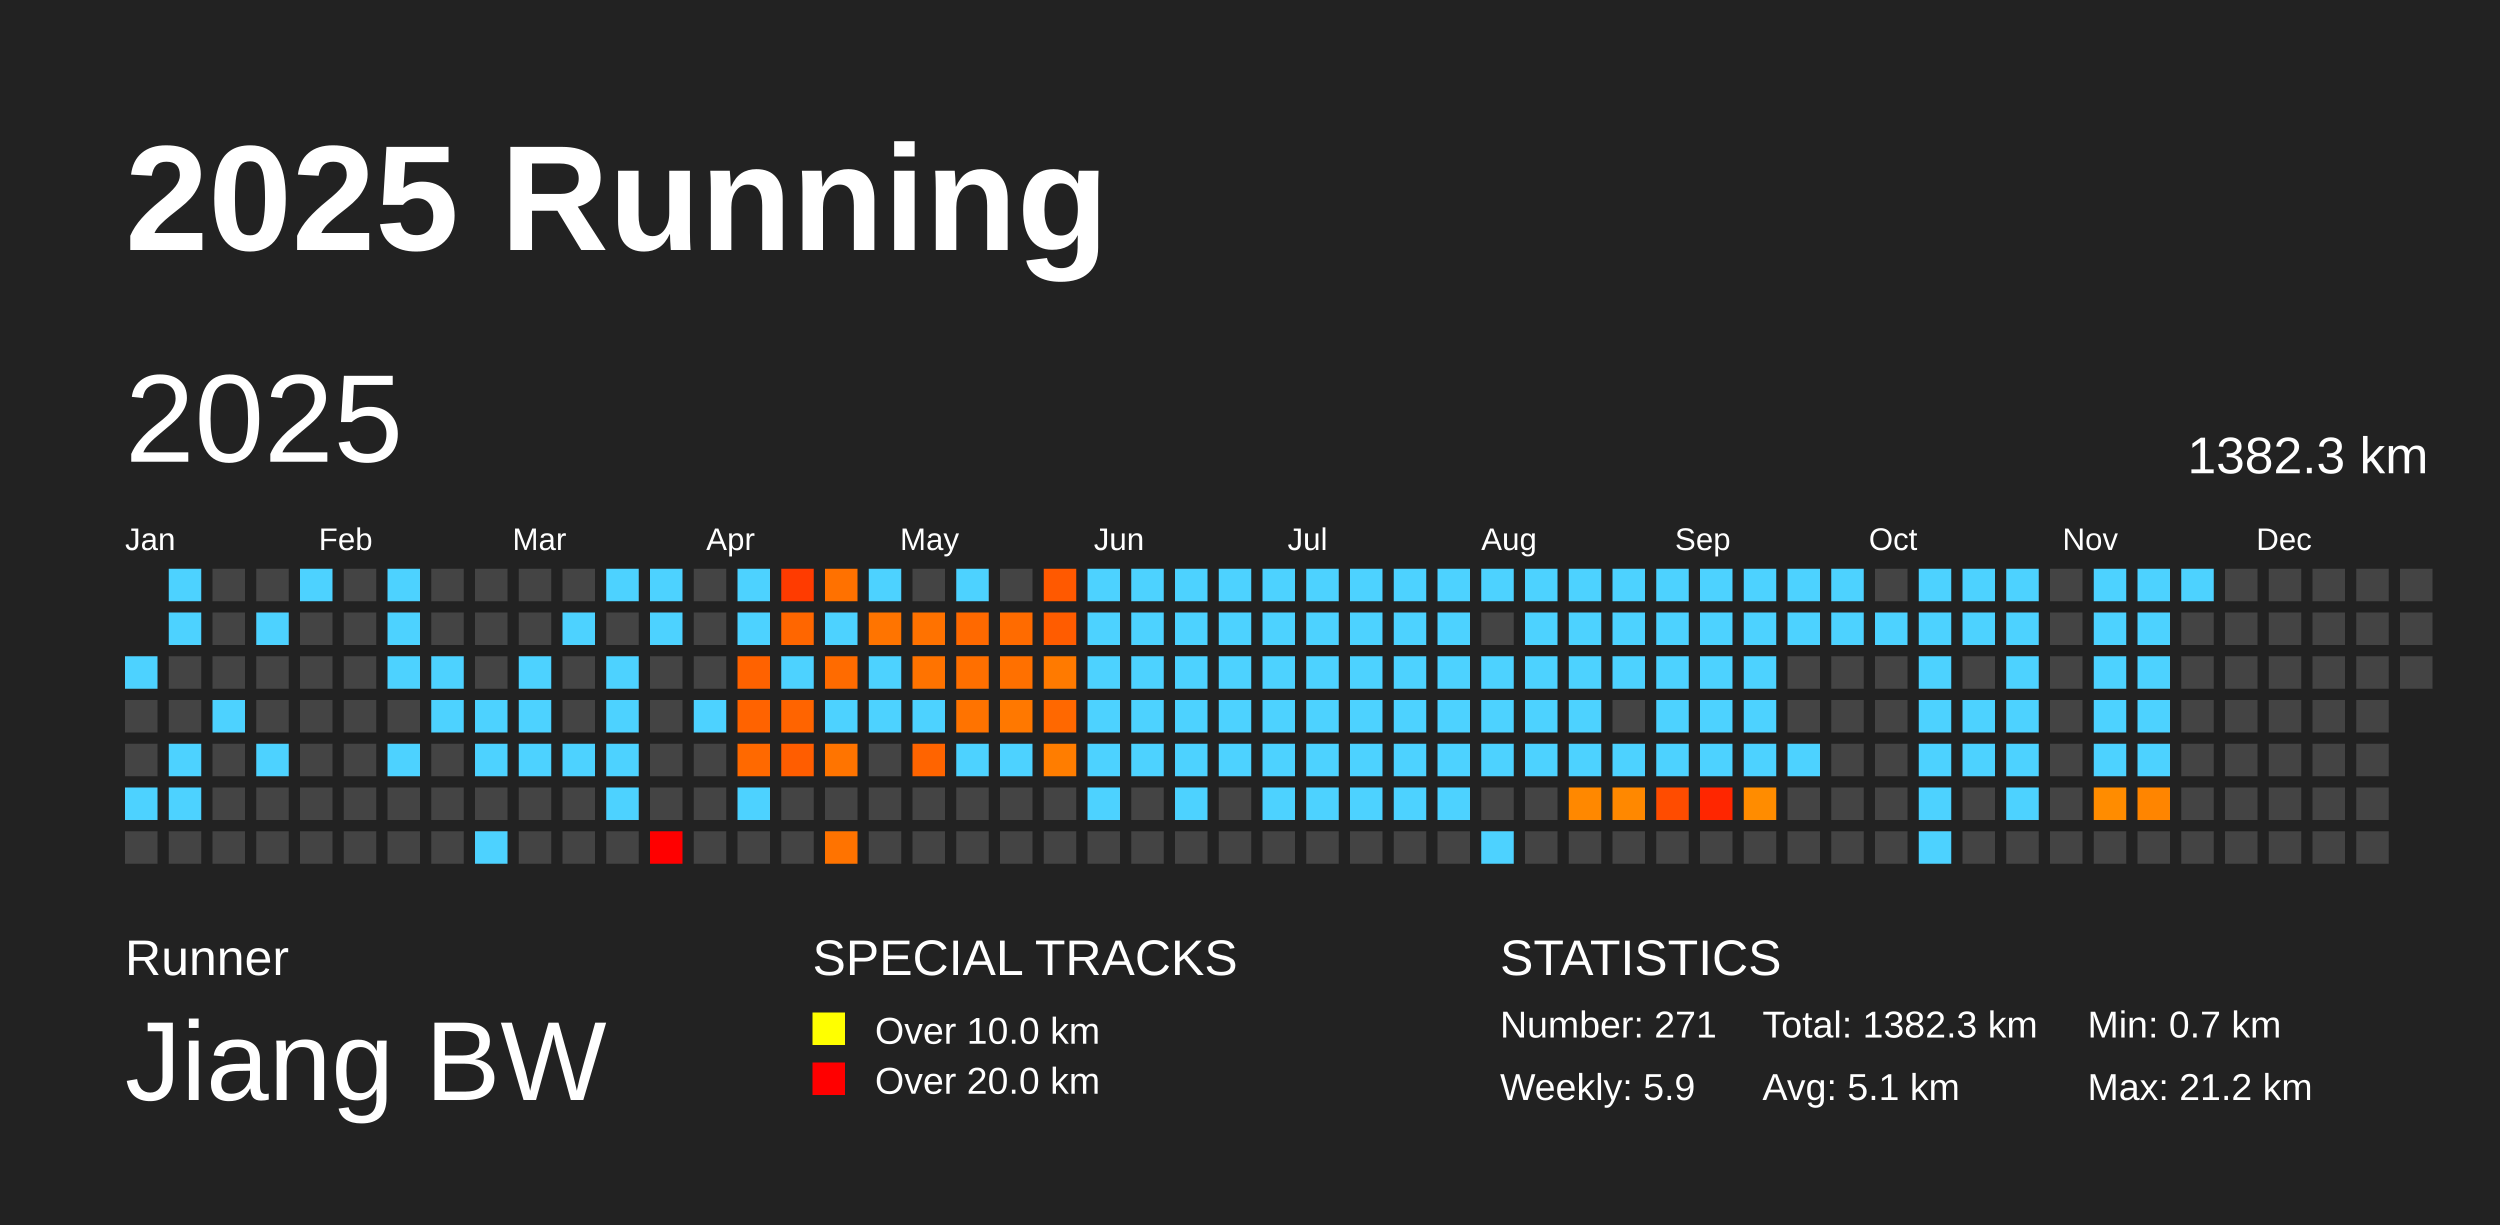
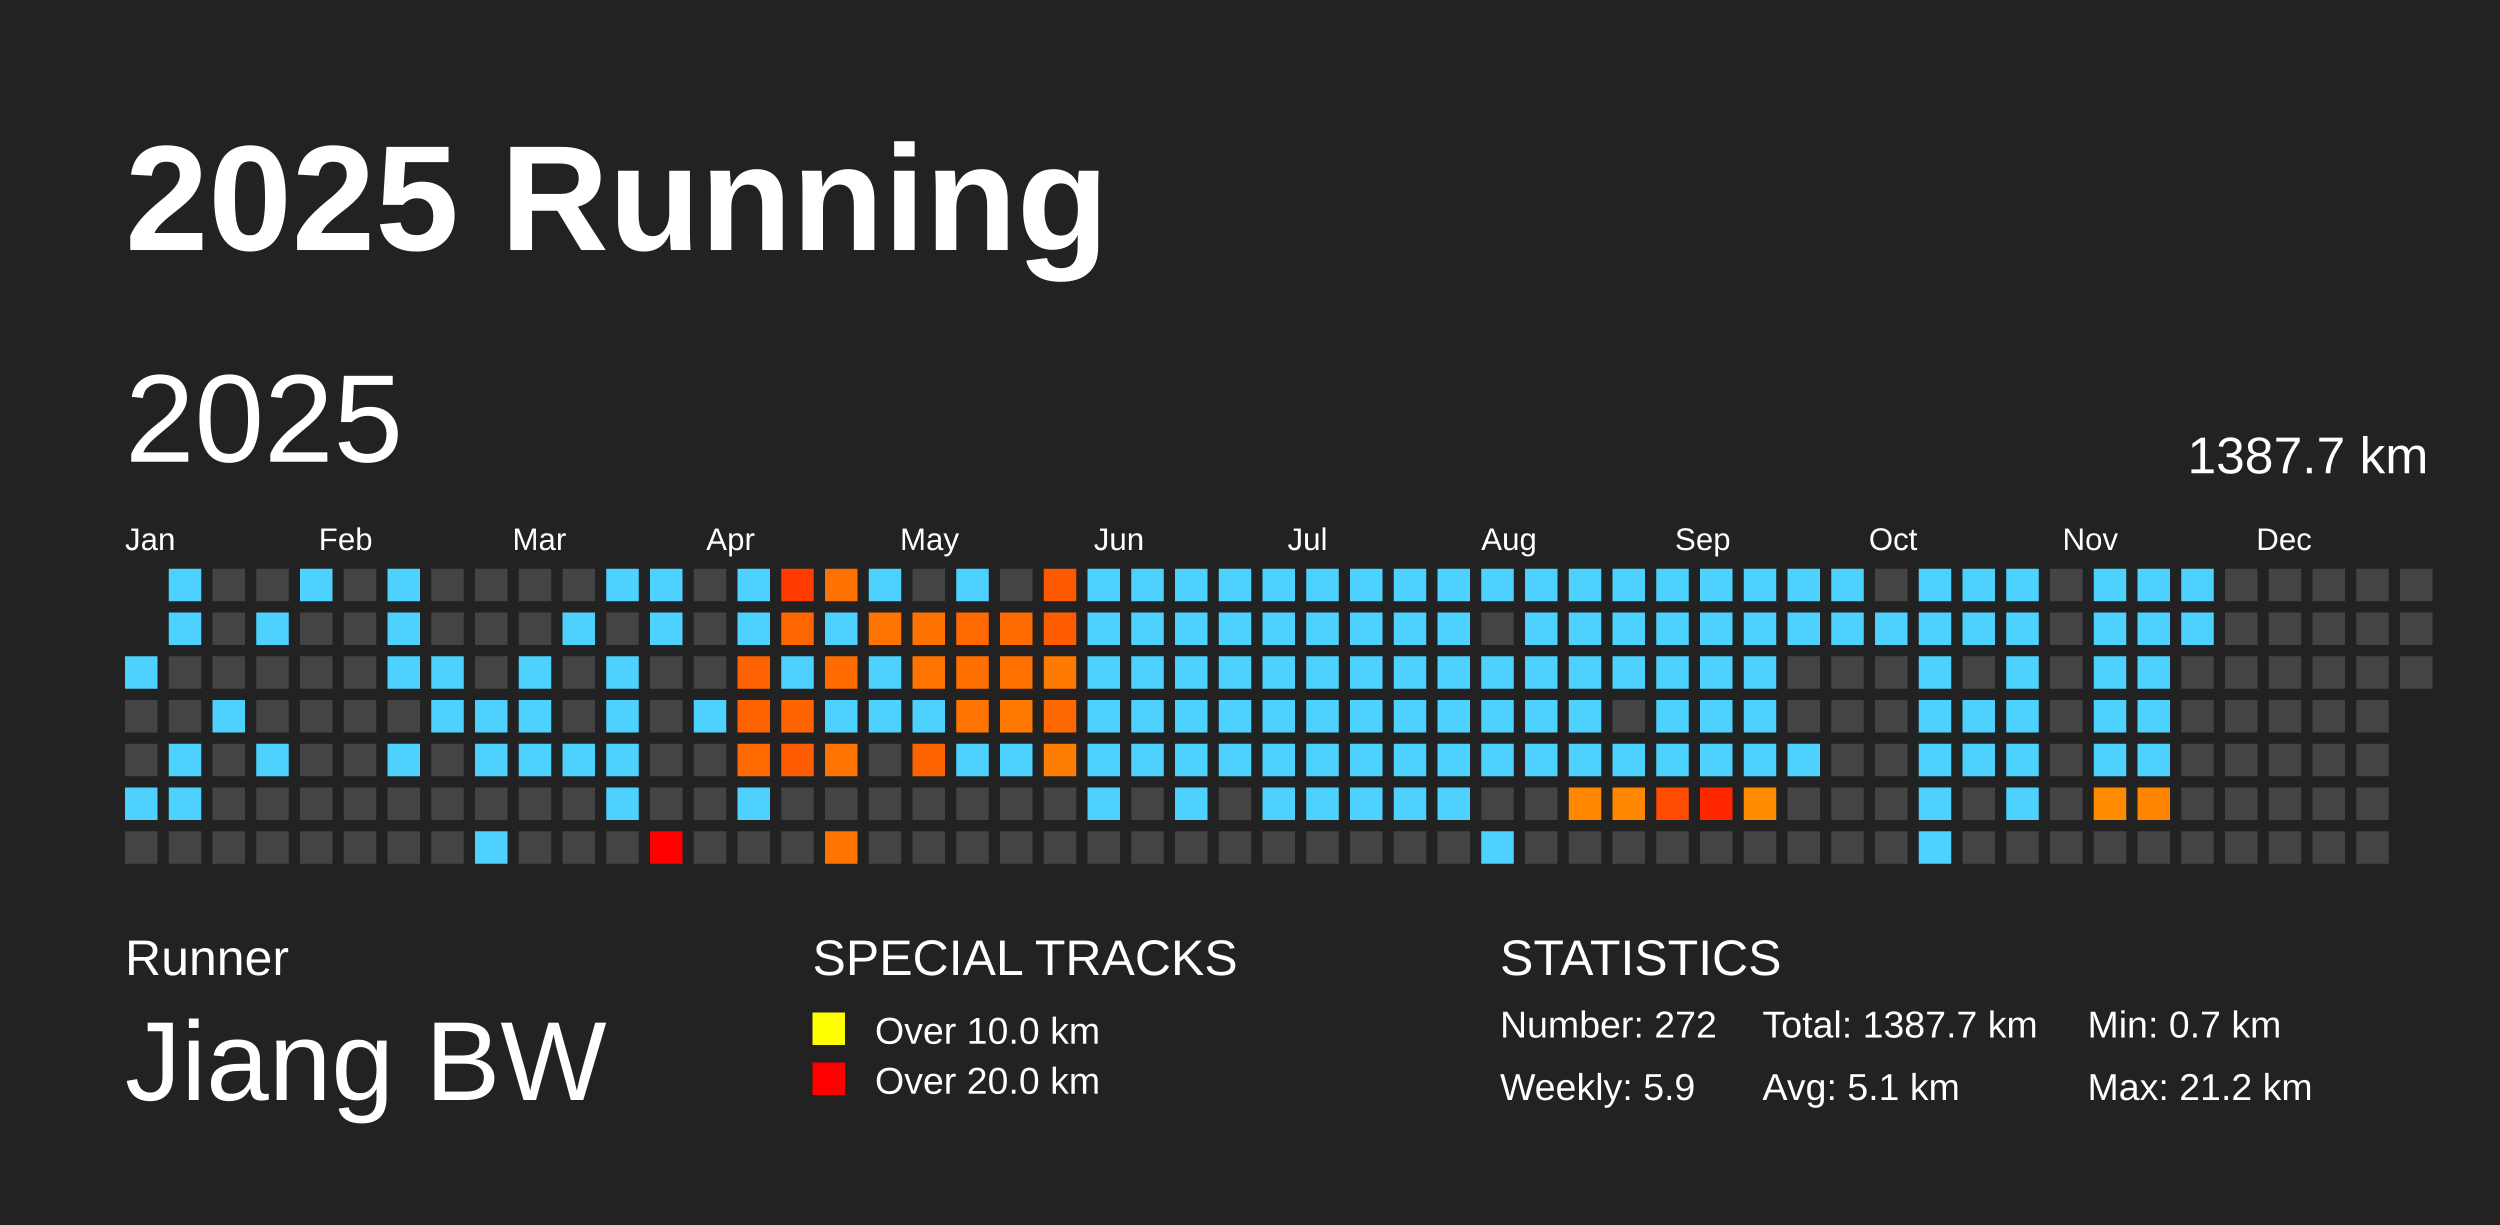
<svg xmlns="http://www.w3.org/2000/svg" baseProfile="full" height="98mm" version="1.1" viewBox="0,0,200,98" width="200mm">
  <defs />
  <rect fill="#222222" height="98" width="200" x="0" y="0" />
  <text fill="#FFFFFF" style="font-size:12px; font-family:Arial; font-weight:bold;" x="10" y="20">2025 Running</text>
  <text fill="#FFFFFF" style="font-size:4px; font-family:Arial" x="10" y="78">Runner</text>
  <text fill="#FFFFFF" style="font-size:9px; font-family:Arial" x="10" y="88">Jiang BW</text>
  <text fill="#FFFFFF" style="font-size:4px; font-family:Arial" x="65" y="78">SPECIAL TRACKS</text>
  <rect fill="yellow" height="2.6" width="2.6" x="65" y="81" />
  <text fill="#FFFFFF" style="font-size:3px; font-family:Arial" x="70" y="83.5">Over 10.0 km</text>
  <rect fill="red" height="2.6" width="2.6" x="65" y="85" />
  <text fill="#FFFFFF" style="font-size:3px; font-family:Arial" x="70" y="87.5">Over 20.0 km</text>
  <text fill="#FFFFFF" style="font-size:4px; font-family:Arial" x="120" y="78">STATISTICS</text>
-   <text fill="#FFFFFF" style="font-size:3px; font-family:Arial" x="120" y="83">Number: 271</text>
+   <text fill="#FFFFFF" style="font-size:3px; font-family:Arial" x="120" y="83">Number: 272</text>
  <text fill="#FFFFFF" style="font-size:3px; font-family:Arial" x="120" y="88">Weekly: 5.9</text>
-   <text fill="#FFFFFF" style="font-size:3px; font-family:Arial" x="141" y="83">Total: 1382.3 km</text>
+   <text fill="#FFFFFF" style="font-size:3px; font-family:Arial" x="141" y="83">Total: 1387.7 km</text>
  <text fill="#FFFFFF" style="font-size:3px; font-family:Arial" x="141" y="88">Avg: 5.1 km</text>
  <text fill="#FFFFFF" style="font-size:3px; font-family:Arial" x="167" y="83">Min: 0.7 km</text>
  <text fill="#FFFFFF" style="font-size:3px; font-family:Arial" x="167" y="88">Max: 21.2 km</text>
  <text dominant-baseline="hanging" fill="#FFFFFF" style="font-size:10.0px; font-family:Arial;" x="10" y="30">2025</text>
-   <text dominant-baseline="hanging" fill="#FFFFFF" style="font-size:4.125px; font-family:Arial;" x="175" y="35">1382.3 km</text>
+   <text dominant-baseline="hanging" fill="#FFFFFF" style="font-size:4.125px; font-family:Arial;" x="175" y="35">1387.7 km</text>
  <text fill="#FFFFFF" style="font-size:2.5px; font-family:Arial" x="10.0" y="44">Jan</text>
  <text fill="#FFFFFF" style="font-size:2.5px; font-family:Arial" x="25.5" y="44">Feb</text>
  <text fill="#FFFFFF" style="font-size:2.5px; font-family:Arial" x="41.0" y="44">Mar</text>
  <text fill="#FFFFFF" style="font-size:2.5px; font-family:Arial" x="56.5" y="44">Apr</text>
  <text fill="#FFFFFF" style="font-size:2.5px; font-family:Arial" x="72.0" y="44">May</text>
  <text fill="#FFFFFF" style="font-size:2.5px; font-family:Arial" x="87.5" y="44">Jun</text>
  <text fill="#FFFFFF" style="font-size:2.5px; font-family:Arial" x="103.0" y="44">Jul</text>
  <text fill="#FFFFFF" style="font-size:2.5px; font-family:Arial" x="118.5" y="44">Aug</text>
  <text fill="#FFFFFF" style="font-size:2.5px; font-family:Arial" x="134.0" y="44">Sep</text>
  <text fill="#FFFFFF" style="font-size:2.5px; font-family:Arial" x="149.5" y="44">Oct</text>
  <text fill="#FFFFFF" style="font-size:2.5px; font-family:Arial" x="165.0" y="44">Nov</text>
  <text fill="#FFFFFF" style="font-size:2.5px; font-family:Arial" x="180.5" y="44">Dec</text>
  <rect fill="#4dd2ff" height="2.6" width="2.6" x="10.0" y="52.5" />
  <rect fill="#444444" height="2.6" width="2.6" x="10.0" y="56.0" />
  <rect fill="#444444" height="2.6" width="2.6" x="10.0" y="59.5" />
  <rect fill="#4dd2ff" height="2.6" width="2.6" x="10.0" y="63.0" />
  <rect fill="#444444" height="2.6" width="2.6" x="10.0" y="66.5" />
  <rect fill="#4dd2ff" height="2.6" width="2.6" x="13.5" y="45.5" />
  <rect fill="#4dd2ff" height="2.6" width="2.6" x="13.5" y="49.0" />
  <rect fill="#444444" height="2.6" width="2.6" x="13.5" y="52.5" />
  <rect fill="#444444" height="2.6" width="2.6" x="13.5" y="56.0" />
  <rect fill="#4dd2ff" height="2.6" width="2.6" x="13.5" y="59.5" />
  <rect fill="#4dd2ff" height="2.6" width="2.6" x="13.5" y="63.0" />
  <rect fill="#444444" height="2.6" width="2.6" x="13.5" y="66.5" />
  <rect fill="#444444" height="2.6" width="2.6" x="17.0" y="45.5" />
  <rect fill="#444444" height="2.6" width="2.6" x="17.0" y="49.0" />
  <rect fill="#444444" height="2.6" width="2.6" x="17.0" y="52.5" />
  <rect fill="#4dd2ff" height="2.6" width="2.6" x="17.0" y="56.0" />
  <rect fill="#444444" height="2.6" width="2.6" x="17.0" y="59.5" />
  <rect fill="#444444" height="2.6" width="2.6" x="17.0" y="63.0" />
  <rect fill="#444444" height="2.6" width="2.6" x="17.0" y="66.5" />
  <rect fill="#444444" height="2.6" width="2.6" x="20.5" y="45.5" />
  <rect fill="#4dd2ff" height="2.6" width="2.6" x="20.5" y="49.0" />
  <rect fill="#444444" height="2.6" width="2.6" x="20.5" y="52.5" />
  <rect fill="#444444" height="2.6" width="2.6" x="20.5" y="56.0" />
  <rect fill="#4dd2ff" height="2.6" width="2.6" x="20.5" y="59.5" />
  <rect fill="#444444" height="2.6" width="2.6" x="20.5" y="63.0" />
  <rect fill="#444444" height="2.6" width="2.6" x="20.5" y="66.5" />
  <rect fill="#4dd2ff" height="2.6" width="2.6" x="24.0" y="45.5" />
  <rect fill="#444444" height="2.6" width="2.6" x="24.0" y="49.0" />
  <rect fill="#444444" height="2.6" width="2.6" x="24.0" y="52.5" />
  <rect fill="#444444" height="2.6" width="2.6" x="24.0" y="56.0" />
  <rect fill="#444444" height="2.6" width="2.6" x="24.0" y="59.5" />
  <rect fill="#444444" height="2.6" width="2.6" x="24.0" y="63.0" />
  <rect fill="#444444" height="2.6" width="2.6" x="24.0" y="66.5" />
  <rect fill="#444444" height="2.6" width="2.6" x="27.5" y="45.5" />
  <rect fill="#444444" height="2.6" width="2.6" x="27.5" y="49.0" />
  <rect fill="#444444" height="2.6" width="2.6" x="27.5" y="52.5" />
  <rect fill="#444444" height="2.6" width="2.6" x="27.5" y="56.0" />
  <rect fill="#444444" height="2.6" width="2.6" x="27.5" y="59.5" />
  <rect fill="#444444" height="2.6" width="2.6" x="27.5" y="63.0" />
  <rect fill="#444444" height="2.6" width="2.6" x="27.5" y="66.5" />
  <rect fill="#4dd2ff" height="2.6" width="2.6" x="31.0" y="45.5" />
  <rect fill="#4dd2ff" height="2.6" width="2.6" x="31.0" y="49.0" />
  <rect fill="#4dd2ff" height="2.6" width="2.6" x="31.0" y="52.5" />
  <rect fill="#444444" height="2.6" width="2.6" x="31.0" y="56.0" />
  <rect fill="#4dd2ff" height="2.6" width="2.6" x="31.0" y="59.5" />
  <rect fill="#444444" height="2.6" width="2.6" x="31.0" y="63.0" />
  <rect fill="#444444" height="2.6" width="2.6" x="31.0" y="66.5" />
  <rect fill="#444444" height="2.6" width="2.6" x="34.5" y="45.5" />
  <rect fill="#444444" height="2.6" width="2.6" x="34.5" y="49.0" />
  <rect fill="#4dd2ff" height="2.6" width="2.6" x="34.5" y="52.5" />
  <rect fill="#4dd2ff" height="2.6" width="2.6" x="34.5" y="56.0" />
  <rect fill="#444444" height="2.6" width="2.6" x="34.5" y="59.5" />
  <rect fill="#444444" height="2.6" width="2.6" x="34.5" y="63.0" />
  <rect fill="#444444" height="2.6" width="2.6" x="34.5" y="66.5" />
  <rect fill="#444444" height="2.6" width="2.6" x="38.0" y="45.5" />
  <rect fill="#444444" height="2.6" width="2.6" x="38.0" y="49.0" />
  <rect fill="#444444" height="2.6" width="2.6" x="38.0" y="52.5" />
  <rect fill="#4dd2ff" height="2.6" width="2.6" x="38.0" y="56.0" />
  <rect fill="#4dd2ff" height="2.6" width="2.6" x="38.0" y="59.5" />
  <rect fill="#444444" height="2.6" width="2.6" x="38.0" y="63.0" />
  <rect fill="#4dd2ff" height="2.6" width="2.6" x="38.0" y="66.5" />
  <rect fill="#444444" height="2.6" width="2.6" x="41.5" y="45.5" />
  <rect fill="#444444" height="2.6" width="2.6" x="41.5" y="49.0" />
  <rect fill="#4dd2ff" height="2.6" width="2.6" x="41.5" y="52.5" />
  <rect fill="#4dd2ff" height="2.6" width="2.6" x="41.5" y="56.0" />
  <rect fill="#4dd2ff" height="2.6" width="2.6" x="41.5" y="59.5" />
  <rect fill="#444444" height="2.6" width="2.6" x="41.5" y="63.0" />
  <rect fill="#444444" height="2.6" width="2.6" x="41.5" y="66.5" />
  <rect fill="#444444" height="2.6" width="2.6" x="45.0" y="45.5" />
  <rect fill="#4dd2ff" height="2.6" width="2.6" x="45.0" y="49.0" />
  <rect fill="#444444" height="2.6" width="2.6" x="45.0" y="52.5" />
  <rect fill="#444444" height="2.6" width="2.6" x="45.0" y="56.0" />
  <rect fill="#4dd2ff" height="2.6" width="2.6" x="45.0" y="59.5" />
  <rect fill="#444444" height="2.6" width="2.6" x="45.0" y="63.0" />
  <rect fill="#444444" height="2.6" width="2.6" x="45.0" y="66.5" />
  <rect fill="#4dd2ff" height="2.6" width="2.6" x="48.5" y="45.5" />
  <rect fill="#444444" height="2.6" width="2.6" x="48.5" y="49.0" />
  <rect fill="#4dd2ff" height="2.6" width="2.6" x="48.5" y="52.5" />
  <rect fill="#4dd2ff" height="2.6" width="2.6" x="48.5" y="56.0" />
  <rect fill="#4dd2ff" height="2.6" width="2.6" x="48.5" y="59.5" />
  <rect fill="#4dd2ff" height="2.6" width="2.6" x="48.5" y="63.0" />
  <rect fill="#444444" height="2.6" width="2.6" x="48.5" y="66.5" />
  <rect fill="#4dd2ff" height="2.6" width="2.6" x="52.0" y="45.5" />
  <rect fill="#4dd2ff" height="2.6" width="2.6" x="52.0" y="49.0" />
  <rect fill="#444444" height="2.6" width="2.6" x="52.0" y="52.5" />
  <rect fill="#444444" height="2.6" width="2.6" x="52.0" y="56.0" />
  <rect fill="#444444" height="2.6" width="2.6" x="52.0" y="59.5" />
  <rect fill="#444444" height="2.6" width="2.6" x="52.0" y="63.0" />
  <rect fill="red" height="2.6" width="2.6" x="52.0" y="66.5" />
  <rect fill="#444444" height="2.6" width="2.6" x="55.5" y="45.5" />
  <rect fill="#444444" height="2.6" width="2.6" x="55.5" y="49.0" />
  <rect fill="#444444" height="2.6" width="2.6" x="55.5" y="52.5" />
  <rect fill="#4dd2ff" height="2.6" width="2.6" x="55.5" y="56.0" />
  <rect fill="#444444" height="2.6" width="2.6" x="55.5" y="59.5" />
  <rect fill="#444444" height="2.6" width="2.6" x="55.5" y="63.0" />
  <rect fill="#444444" height="2.6" width="2.6" x="55.5" y="66.5" />
  <rect fill="#4dd2ff" height="2.6" width="2.6" x="59.0" y="45.5" />
  <rect fill="#4dd2ff" height="2.6" width="2.6" x="59.0" y="49.0" />
  <rect fill="#ff6200" height="2.6" width="2.6" x="59.0" y="52.5" />
  <rect fill="#ff6300" height="2.6" width="2.6" x="59.0" y="56.0" />
  <rect fill="#ff6900" height="2.6" width="2.6" x="59.0" y="59.5" />
  <rect fill="#4dd2ff" height="2.6" width="2.6" x="59.0" y="63.0" />
  <rect fill="#444444" height="2.6" width="2.6" x="59.0" y="66.5" />
  <rect fill="#ff3b00" height="2.6" width="2.6" x="62.5" y="45.5" />
  <rect fill="#ff6600" height="2.6" width="2.6" x="62.5" y="49.0" />
  <rect fill="#4dd2ff" height="2.6" width="2.6" x="62.5" y="52.5" />
  <rect fill="#ff6400" height="2.6" width="2.6" x="62.5" y="56.0" />
  <rect fill="#ff5d00" height="2.6" width="2.6" x="62.5" y="59.5" />
  <rect fill="#444444" height="2.6" width="2.6" x="62.5" y="63.0" />
  <rect fill="#444444" height="2.6" width="2.6" x="62.5" y="66.5" />
  <rect fill="#ff7100" height="2.6" width="2.6" x="66.0" y="45.5" />
  <rect fill="#4dd2ff" height="2.6" width="2.6" x="66.0" y="49.0" />
  <rect fill="#ff6b00" height="2.6" width="2.6" x="66.0" y="52.5" />
  <rect fill="#4dd2ff" height="2.6" width="2.6" x="66.0" y="56.0" />
  <rect fill="#ff7400" height="2.6" width="2.6" x="66.0" y="59.5" />
  <rect fill="#444444" height="2.6" width="2.6" x="66.0" y="63.0" />
  <rect fill="#ff7300" height="2.6" width="2.6" x="66.0" y="66.5" />
  <rect fill="#4dd2ff" height="2.6" width="2.6" x="69.5" y="45.5" />
  <rect fill="#ff7400" height="2.6" width="2.6" x="69.5" y="49.0" />
  <rect fill="#4dd2ff" height="2.6" width="2.6" x="69.5" y="52.5" />
  <rect fill="#4dd2ff" height="2.6" width="2.6" x="69.5" y="56.0" />
  <rect fill="#444444" height="2.6" width="2.6" x="69.5" y="59.5" />
  <rect fill="#444444" height="2.6" width="2.6" x="69.5" y="63.0" />
  <rect fill="#444444" height="2.6" width="2.6" x="69.5" y="66.5" />
  <rect fill="#444444" height="2.6" width="2.6" x="73.0" y="45.5" />
  <rect fill="#ff7200" height="2.6" width="2.6" x="73.0" y="49.0" />
  <rect fill="#ff7300" height="2.6" width="2.6" x="73.0" y="52.5" />
  <rect fill="#4dd2ff" height="2.6" width="2.6" x="73.0" y="56.0" />
  <rect fill="#ff6400" height="2.6" width="2.6" x="73.0" y="59.5" />
  <rect fill="#444444" height="2.6" width="2.6" x="73.0" y="63.0" />
  <rect fill="#444444" height="2.6" width="2.6" x="73.0" y="66.5" />
  <rect fill="#4dd2ff" height="2.6" width="2.6" x="76.5" y="45.5" />
  <rect fill="#ff6900" height="2.6" width="2.6" x="76.5" y="49.0" />
  <rect fill="#ff6f00" height="2.6" width="2.6" x="76.5" y="52.5" />
  <rect fill="#ff7300" height="2.6" width="2.6" x="76.5" y="56.0" />
  <rect fill="#4dd2ff" height="2.6" width="2.6" x="76.5" y="59.5" />
  <rect fill="#444444" height="2.6" width="2.6" x="76.5" y="63.0" />
  <rect fill="#444444" height="2.6" width="2.6" x="76.5" y="66.5" />
  <rect fill="#444444" height="2.6" width="2.6" x="80.0" y="45.5" />
  <rect fill="#ff6b00" height="2.6" width="2.6" x="80.0" y="49.0" />
  <rect fill="#ff7000" height="2.6" width="2.6" x="80.0" y="52.5" />
  <rect fill="#ff7800" height="2.6" width="2.6" x="80.0" y="56.0" />
  <rect fill="#4dd2ff" height="2.6" width="2.6" x="80.0" y="59.5" />
  <rect fill="#444444" height="2.6" width="2.6" x="80.0" y="63.0" />
  <rect fill="#444444" height="2.6" width="2.6" x="80.0" y="66.5" />
  <rect fill="#ff5900" height="2.6" width="2.6" x="83.5" y="45.5" />
  <rect fill="#ff5c00" height="2.6" width="2.6" x="83.5" y="49.0" />
  <rect fill="#ff7a00" height="2.6" width="2.6" x="83.5" y="52.5" />
  <rect fill="#ff6800" height="2.6" width="2.6" x="83.5" y="56.0" />
  <rect fill="#ff7d00" height="2.6" width="2.6" x="83.5" y="59.5" />
  <rect fill="#444444" height="2.6" width="2.6" x="83.5" y="63.0" />
  <rect fill="#444444" height="2.6" width="2.6" x="83.5" y="66.5" />
  <rect fill="#4dd2ff" height="2.6" width="2.6" x="87.0" y="45.5" />
  <rect fill="#4dd2ff" height="2.6" width="2.6" x="87.0" y="49.0" />
  <rect fill="#4dd2ff" height="2.6" width="2.6" x="87.0" y="52.5" />
  <rect fill="#4dd2ff" height="2.6" width="2.6" x="87.0" y="56.0" />
  <rect fill="#4dd2ff" height="2.6" width="2.6" x="87.0" y="59.5" />
  <rect fill="#4dd2ff" height="2.6" width="2.6" x="87.0" y="63.0" />
  <rect fill="#444444" height="2.6" width="2.6" x="87.0" y="66.5" />
  <rect fill="#4dd2ff" height="2.6" width="2.6" x="90.5" y="45.5" />
  <rect fill="#4dd2ff" height="2.6" width="2.6" x="90.5" y="49.0" />
  <rect fill="#4dd2ff" height="2.6" width="2.6" x="90.5" y="52.5" />
  <rect fill="#4dd2ff" height="2.6" width="2.6" x="90.5" y="56.0" />
  <rect fill="#4dd2ff" height="2.6" width="2.6" x="90.5" y="59.5" />
  <rect fill="#444444" height="2.6" width="2.6" x="90.5" y="63.0" />
  <rect fill="#444444" height="2.6" width="2.6" x="90.5" y="66.5" />
  <rect fill="#4dd2ff" height="2.6" width="2.6" x="94.0" y="45.5" />
  <rect fill="#4dd2ff" height="2.6" width="2.6" x="94.0" y="49.0" />
  <rect fill="#4dd2ff" height="2.6" width="2.6" x="94.0" y="52.5" />
  <rect fill="#4dd2ff" height="2.6" width="2.6" x="94.0" y="56.0" />
  <rect fill="#4dd2ff" height="2.6" width="2.6" x="94.0" y="59.5" />
  <rect fill="#4dd2ff" height="2.6" width="2.6" x="94.0" y="63.0" />
  <rect fill="#444444" height="2.6" width="2.6" x="94.0" y="66.5" />
  <rect fill="#4dd2ff" height="2.6" width="2.6" x="97.5" y="45.5" />
  <rect fill="#4dd2ff" height="2.6" width="2.6" x="97.5" y="49.0" />
  <rect fill="#4dd2ff" height="2.6" width="2.6" x="97.5" y="52.5" />
  <rect fill="#4dd2ff" height="2.6" width="2.6" x="97.5" y="56.0" />
  <rect fill="#4dd2ff" height="2.6" width="2.6" x="97.5" y="59.5" />
  <rect fill="#444444" height="2.6" width="2.6" x="97.5" y="63.0" />
  <rect fill="#444444" height="2.6" width="2.6" x="97.5" y="66.5" />
  <rect fill="#4dd2ff" height="2.6" width="2.6" x="101.0" y="45.5" />
  <rect fill="#4dd2ff" height="2.6" width="2.6" x="101.0" y="49.0" />
  <rect fill="#4dd2ff" height="2.6" width="2.6" x="101.0" y="52.5" />
  <rect fill="#4dd2ff" height="2.6" width="2.6" x="101.0" y="56.0" />
  <rect fill="#4dd2ff" height="2.6" width="2.6" x="101.0" y="59.5" />
  <rect fill="#4dd2ff" height="2.6" width="2.6" x="101.0" y="63.0" />
  <rect fill="#444444" height="2.6" width="2.6" x="101.0" y="66.5" />
  <rect fill="#4dd2ff" height="2.6" width="2.6" x="104.5" y="45.5" />
  <rect fill="#4dd2ff" height="2.6" width="2.6" x="104.5" y="49.0" />
  <rect fill="#4dd2ff" height="2.6" width="2.6" x="104.5" y="52.5" />
  <rect fill="#4dd2ff" height="2.6" width="2.6" x="104.5" y="56.0" />
  <rect fill="#4dd2ff" height="2.6" width="2.6" x="104.5" y="59.5" />
  <rect fill="#4dd2ff" height="2.6" width="2.6" x="104.5" y="63.0" />
  <rect fill="#444444" height="2.6" width="2.6" x="104.5" y="66.5" />
  <rect fill="#4dd2ff" height="2.6" width="2.6" x="108.0" y="45.5" />
  <rect fill="#4dd2ff" height="2.6" width="2.6" x="108.0" y="49.0" />
  <rect fill="#4dd2ff" height="2.6" width="2.6" x="108.0" y="52.5" />
  <rect fill="#4dd2ff" height="2.6" width="2.6" x="108.0" y="56.0" />
  <rect fill="#4dd2ff" height="2.6" width="2.6" x="108.0" y="59.5" />
  <rect fill="#4dd2ff" height="2.6" width="2.6" x="108.0" y="63.0" />
  <rect fill="#444444" height="2.6" width="2.6" x="108.0" y="66.5" />
  <rect fill="#4dd2ff" height="2.6" width="2.6" x="111.5" y="45.5" />
  <rect fill="#4dd2ff" height="2.6" width="2.6" x="111.5" y="49.0" />
  <rect fill="#4dd2ff" height="2.6" width="2.6" x="111.5" y="52.5" />
  <rect fill="#4dd2ff" height="2.6" width="2.6" x="111.5" y="56.0" />
  <rect fill="#4dd2ff" height="2.6" width="2.6" x="111.5" y="59.5" />
  <rect fill="#4dd2ff" height="2.6" width="2.6" x="111.5" y="63.0" />
  <rect fill="#444444" height="2.6" width="2.6" x="111.5" y="66.5" />
  <rect fill="#4dd2ff" height="2.6" width="2.6" x="115.0" y="45.5" />
  <rect fill="#4dd2ff" height="2.6" width="2.6" x="115.0" y="49.0" />
  <rect fill="#4dd2ff" height="2.6" width="2.6" x="115.0" y="52.5" />
  <rect fill="#4dd2ff" height="2.6" width="2.6" x="115.0" y="56.0" />
  <rect fill="#4dd2ff" height="2.6" width="2.6" x="115.0" y="59.5" />
  <rect fill="#4dd2ff" height="2.6" width="2.6" x="115.0" y="63.0" />
  <rect fill="#444444" height="2.6" width="2.6" x="115.0" y="66.5" />
  <rect fill="#4dd2ff" height="2.6" width="2.6" x="118.5" y="45.5" />
  <rect fill="#444444" height="2.6" width="2.6" x="118.5" y="49.0" />
  <rect fill="#4dd2ff" height="2.6" width="2.6" x="118.5" y="52.5" />
  <rect fill="#4dd2ff" height="2.6" width="2.6" x="118.5" y="56.0" />
  <rect fill="#4dd2ff" height="2.6" width="2.6" x="118.5" y="59.5" />
  <rect fill="#444444" height="2.6" width="2.6" x="118.5" y="63.0" />
  <rect fill="#4dd2ff" height="2.6" width="2.6" x="118.5" y="66.5" />
  <rect fill="#4dd2ff" height="2.6" width="2.6" x="122.0" y="45.5" />
  <rect fill="#4dd2ff" height="2.6" width="2.6" x="122.0" y="49.0" />
  <rect fill="#4dd2ff" height="2.6" width="2.6" x="122.0" y="52.5" />
  <rect fill="#4dd2ff" height="2.6" width="2.6" x="122.0" y="56.0" />
  <rect fill="#4dd2ff" height="2.6" width="2.6" x="122.0" y="59.5" />
  <rect fill="#444444" height="2.6" width="2.6" x="122.0" y="63.0" />
  <rect fill="#444444" height="2.6" width="2.6" x="122.0" y="66.5" />
  <rect fill="#4dd2ff" height="2.6" width="2.6" x="125.5" y="45.5" />
  <rect fill="#4dd2ff" height="2.6" width="2.6" x="125.5" y="49.0" />
  <rect fill="#4dd2ff" height="2.6" width="2.6" x="125.5" y="52.5" />
  <rect fill="#4dd2ff" height="2.6" width="2.6" x="125.5" y="56.0" />
  <rect fill="#4dd2ff" height="2.6" width="2.6" x="125.5" y="59.5" />
  <rect fill="#ff8800" height="2.6" width="2.6" x="125.5" y="63.0" />
  <rect fill="#444444" height="2.6" width="2.6" x="125.5" y="66.5" />
  <rect fill="#4dd2ff" height="2.6" width="2.6" x="129.0" y="45.5" />
  <rect fill="#4dd2ff" height="2.6" width="2.6" x="129.0" y="49.0" />
  <rect fill="#4dd2ff" height="2.6" width="2.6" x="129.0" y="52.5" />
  <rect fill="#444444" height="2.6" width="2.6" x="129.0" y="56.0" />
  <rect fill="#4dd2ff" height="2.6" width="2.6" x="129.0" y="59.5" />
  <rect fill="#ff8800" height="2.6" width="2.6" x="129.0" y="63.0" />
  <rect fill="#444444" height="2.6" width="2.6" x="129.0" y="66.5" />
  <rect fill="#4dd2ff" height="2.6" width="2.6" x="132.5" y="45.5" />
  <rect fill="#4dd2ff" height="2.6" width="2.6" x="132.5" y="49.0" />
  <rect fill="#4dd2ff" height="2.6" width="2.6" x="132.5" y="52.5" />
  <rect fill="#4dd2ff" height="2.6" width="2.6" x="132.5" y="56.0" />
  <rect fill="#4dd2ff" height="2.6" width="2.6" x="132.5" y="59.5" />
  <rect fill="#ff4c00" height="2.6" width="2.6" x="132.5" y="63.0" />
  <rect fill="#444444" height="2.6" width="2.6" x="132.5" y="66.5" />
  <rect fill="#4dd2ff" height="2.6" width="2.6" x="136.0" y="45.5" />
  <rect fill="#4dd2ff" height="2.6" width="2.6" x="136.0" y="49.0" />
  <rect fill="#4dd2ff" height="2.6" width="2.6" x="136.0" y="52.5" />
  <rect fill="#4dd2ff" height="2.6" width="2.6" x="136.0" y="56.0" />
  <rect fill="#4dd2ff" height="2.6" width="2.6" x="136.0" y="59.5" />
  <rect fill="#ff2600" height="2.6" width="2.6" x="136.0" y="63.0" />
  <rect fill="#444444" height="2.6" width="2.6" x="136.0" y="66.5" />
  <rect fill="#4dd2ff" height="2.6" width="2.6" x="139.5" y="45.5" />
  <rect fill="#4dd2ff" height="2.6" width="2.6" x="139.5" y="49.0" />
  <rect fill="#4dd2ff" height="2.6" width="2.6" x="139.5" y="52.5" />
  <rect fill="#4dd2ff" height="2.6" width="2.6" x="139.5" y="56.0" />
  <rect fill="#4dd2ff" height="2.6" width="2.6" x="139.5" y="59.5" />
  <rect fill="#ff8c00" height="2.6" width="2.6" x="139.5" y="63.0" />
  <rect fill="#444444" height="2.6" width="2.6" x="139.5" y="66.5" />
  <rect fill="#4dd2ff" height="2.6" width="2.6" x="143.0" y="45.5" />
  <rect fill="#4dd2ff" height="2.6" width="2.6" x="143.0" y="49.0" />
  <rect fill="#444444" height="2.6" width="2.6" x="143.0" y="52.5" />
  <rect fill="#444444" height="2.6" width="2.6" x="143.0" y="56.0" />
  <rect fill="#4dd2ff" height="2.6" width="2.6" x="143.0" y="59.5" />
  <rect fill="#444444" height="2.6" width="2.6" x="143.0" y="63.0" />
  <rect fill="#444444" height="2.6" width="2.6" x="143.0" y="66.5" />
  <rect fill="#4dd2ff" height="2.6" width="2.6" x="146.5" y="45.5" />
  <rect fill="#4dd2ff" height="2.6" width="2.6" x="146.5" y="49.0" />
  <rect fill="#444444" height="2.6" width="2.6" x="146.5" y="52.5" />
  <rect fill="#444444" height="2.6" width="2.6" x="146.5" y="56.0" />
  <rect fill="#444444" height="2.6" width="2.6" x="146.5" y="59.5" />
  <rect fill="#444444" height="2.6" width="2.6" x="146.5" y="63.0" />
  <rect fill="#444444" height="2.6" width="2.6" x="146.5" y="66.5" />
  <rect fill="#444444" height="2.6" width="2.6" x="150.0" y="45.5" />
  <rect fill="#4dd2ff" height="2.6" width="2.6" x="150.0" y="49.0" />
  <rect fill="#444444" height="2.6" width="2.6" x="150.0" y="52.5" />
  <rect fill="#444444" height="2.6" width="2.6" x="150.0" y="56.0" />
  <rect fill="#444444" height="2.6" width="2.6" x="150.0" y="59.5" />
  <rect fill="#444444" height="2.6" width="2.6" x="150.0" y="63.0" />
  <rect fill="#444444" height="2.6" width="2.6" x="150.0" y="66.5" />
  <rect fill="#4dd2ff" height="2.6" width="2.6" x="153.5" y="45.5" />
  <rect fill="#4dd2ff" height="2.6" width="2.6" x="153.5" y="49.0" />
  <rect fill="#4dd2ff" height="2.6" width="2.6" x="153.5" y="52.5" />
  <rect fill="#4dd2ff" height="2.6" width="2.6" x="153.5" y="56.0" />
  <rect fill="#4dd2ff" height="2.6" width="2.6" x="153.5" y="59.5" />
  <rect fill="#4dd2ff" height="2.6" width="2.6" x="153.5" y="63.0" />
  <rect fill="#4dd2ff" height="2.6" width="2.6" x="153.5" y="66.5" />
  <rect fill="#4dd2ff" height="2.6" width="2.6" x="157.0" y="45.5" />
  <rect fill="#4dd2ff" height="2.6" width="2.6" x="157.0" y="49.0" />
  <rect fill="#444444" height="2.6" width="2.6" x="157.0" y="52.5" />
  <rect fill="#4dd2ff" height="2.6" width="2.6" x="157.0" y="56.0" />
  <rect fill="#4dd2ff" height="2.6" width="2.6" x="157.0" y="59.5" />
  <rect fill="#444444" height="2.6" width="2.6" x="157.0" y="63.0" />
  <rect fill="#444444" height="2.6" width="2.6" x="157.0" y="66.5" />
  <rect fill="#4dd2ff" height="2.6" width="2.6" x="160.5" y="45.5" />
  <rect fill="#4dd2ff" height="2.6" width="2.6" x="160.5" y="49.0" />
  <rect fill="#4dd2ff" height="2.6" width="2.6" x="160.5" y="52.5" />
  <rect fill="#4dd2ff" height="2.6" width="2.6" x="160.5" y="56.0" />
  <rect fill="#4dd2ff" height="2.6" width="2.6" x="160.5" y="59.5" />
  <rect fill="#4dd2ff" height="2.6" width="2.6" x="160.5" y="63.0" />
  <rect fill="#444444" height="2.6" width="2.6" x="160.5" y="66.5" />
  <rect fill="#444444" height="2.6" width="2.6" x="164.0" y="45.5" />
  <rect fill="#444444" height="2.6" width="2.6" x="164.0" y="49.0" />
  <rect fill="#444444" height="2.6" width="2.6" x="164.0" y="52.5" />
  <rect fill="#444444" height="2.6" width="2.6" x="164.0" y="56.0" />
  <rect fill="#444444" height="2.6" width="2.6" x="164.0" y="59.5" />
  <rect fill="#444444" height="2.6" width="2.6" x="164.0" y="63.0" />
  <rect fill="#444444" height="2.6" width="2.6" x="164.0" y="66.5" />
  <rect fill="#4dd2ff" height="2.6" width="2.6" x="167.5" y="45.5" />
  <rect fill="#4dd2ff" height="2.6" width="2.6" x="167.5" y="49.0" />
  <rect fill="#4dd2ff" height="2.6" width="2.6" x="167.5" y="52.5" />
  <rect fill="#4dd2ff" height="2.6" width="2.6" x="167.5" y="56.0" />
  <rect fill="#4dd2ff" height="2.6" width="2.6" x="167.5" y="59.5" />
  <rect fill="#ff8c00" height="2.6" width="2.6" x="167.5" y="63.0" />
  <rect fill="#444444" height="2.6" width="2.6" x="167.5" y="66.5" />
  <rect fill="#4dd2ff" height="2.6" width="2.6" x="171.0" y="45.5" />
  <rect fill="#4dd2ff" height="2.6" width="2.6" x="171.0" y="49.0" />
  <rect fill="#4dd2ff" height="2.6" width="2.6" x="171.0" y="52.5" />
  <rect fill="#4dd2ff" height="2.6" width="2.6" x="171.0" y="56.0" />
  <rect fill="#4dd2ff" height="2.6" width="2.6" x="171.0" y="59.5" />
  <rect fill="#ff8500" height="2.6" width="2.6" x="171.0" y="63.0" />
  <rect fill="#444444" height="2.6" width="2.6" x="171.0" y="66.5" />
  <rect fill="#4dd2ff" height="2.6" width="2.6" x="174.5" y="45.5" />
-   <rect fill="#444444" height="2.6" width="2.6" x="174.5" y="49.0" />
+   <rect fill="#4dd2ff" height="2.6" width="2.6" x="174.5" y="49.0" />
  <rect fill="#444444" height="2.6" width="2.6" x="174.5" y="52.5" />
  <rect fill="#444444" height="2.6" width="2.6" x="174.5" y="56.0" />
  <rect fill="#444444" height="2.6" width="2.6" x="174.5" y="59.5" />
  <rect fill="#444444" height="2.6" width="2.6" x="174.5" y="63.0" />
  <rect fill="#444444" height="2.6" width="2.6" x="174.5" y="66.5" />
  <rect fill="#444444" height="2.6" width="2.6" x="178.0" y="45.5" />
  <rect fill="#444444" height="2.6" width="2.6" x="178.0" y="49.0" />
  <rect fill="#444444" height="2.6" width="2.6" x="178.0" y="52.5" />
  <rect fill="#444444" height="2.6" width="2.6" x="178.0" y="56.0" />
  <rect fill="#444444" height="2.6" width="2.6" x="178.0" y="59.5" />
  <rect fill="#444444" height="2.6" width="2.6" x="178.0" y="63.0" />
  <rect fill="#444444" height="2.6" width="2.6" x="178.0" y="66.5" />
  <rect fill="#444444" height="2.6" width="2.6" x="181.5" y="45.5" />
  <rect fill="#444444" height="2.6" width="2.6" x="181.5" y="49.0" />
  <rect fill="#444444" height="2.6" width="2.6" x="181.5" y="52.5" />
  <rect fill="#444444" height="2.6" width="2.6" x="181.5" y="56.0" />
  <rect fill="#444444" height="2.6" width="2.6" x="181.5" y="59.5" />
  <rect fill="#444444" height="2.6" width="2.6" x="181.5" y="63.0" />
  <rect fill="#444444" height="2.6" width="2.6" x="181.5" y="66.5" />
  <rect fill="#444444" height="2.6" width="2.6" x="185.0" y="45.5" />
  <rect fill="#444444" height="2.6" width="2.6" x="185.0" y="49.0" />
  <rect fill="#444444" height="2.6" width="2.6" x="185.0" y="52.5" />
  <rect fill="#444444" height="2.6" width="2.6" x="185.0" y="56.0" />
  <rect fill="#444444" height="2.6" width="2.6" x="185.0" y="59.5" />
  <rect fill="#444444" height="2.6" width="2.6" x="185.0" y="63.0" />
  <rect fill="#444444" height="2.6" width="2.6" x="185.0" y="66.5" />
  <rect fill="#444444" height="2.6" width="2.6" x="188.5" y="45.5" />
  <rect fill="#444444" height="2.6" width="2.6" x="188.5" y="49.0" />
  <rect fill="#444444" height="2.6" width="2.6" x="188.5" y="52.5" />
  <rect fill="#444444" height="2.6" width="2.6" x="188.5" y="56.0" />
  <rect fill="#444444" height="2.6" width="2.6" x="188.5" y="59.5" />
  <rect fill="#444444" height="2.6" width="2.6" x="188.5" y="63.0" />
  <rect fill="#444444" height="2.6" width="2.6" x="188.5" y="66.5" />
  <rect fill="#444444" height="2.6" width="2.6" x="192.0" y="45.5" />
  <rect fill="#444444" height="2.6" width="2.6" x="192.0" y="49.0" />
  <rect fill="#444444" height="2.6" width="2.6" x="192.0" y="52.5" />
</svg>
